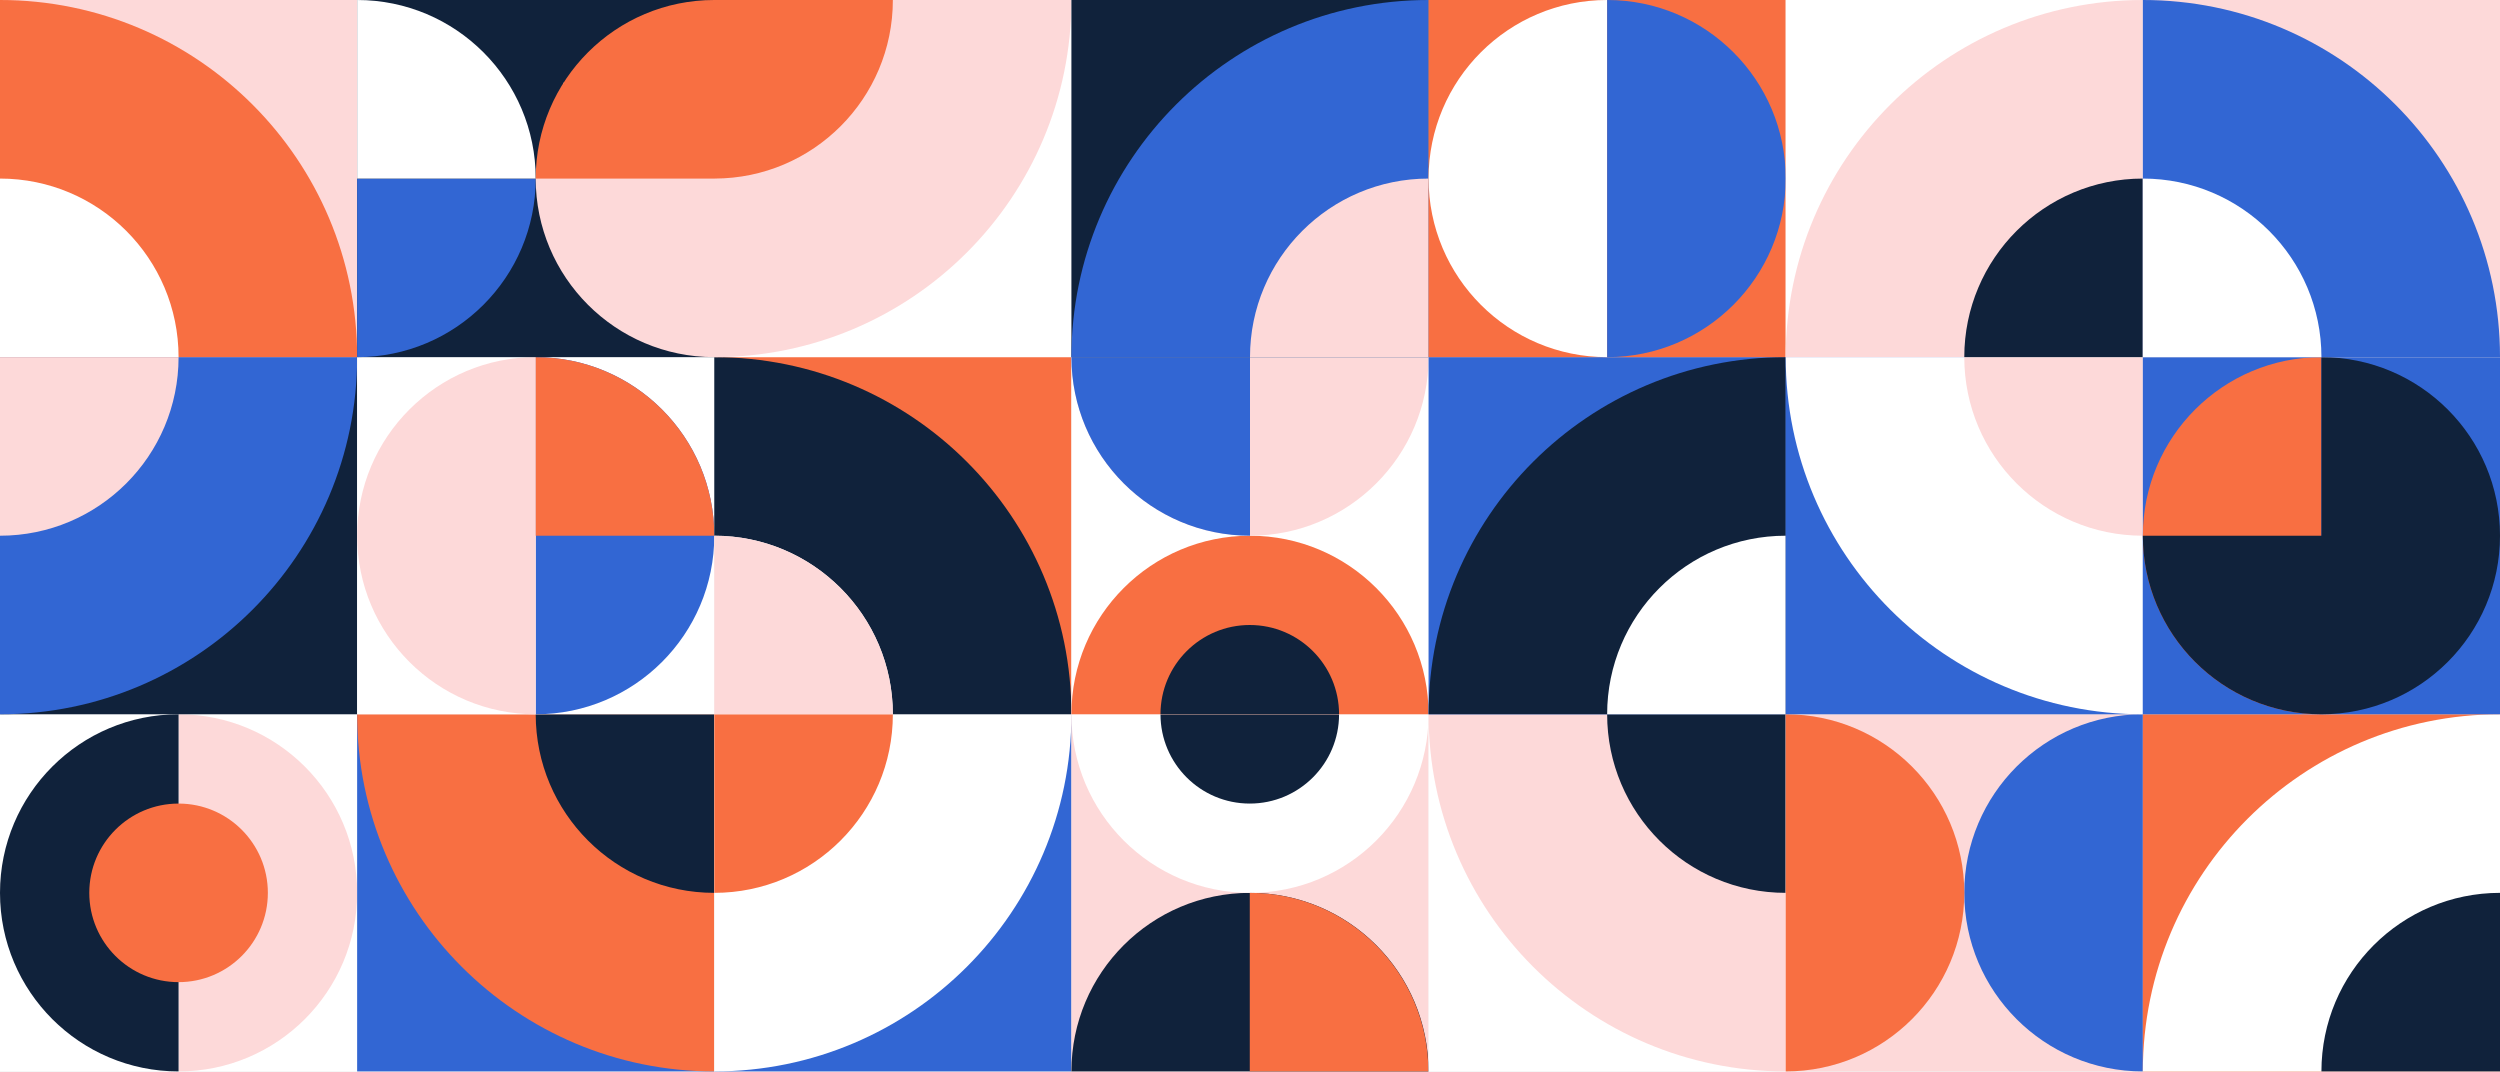
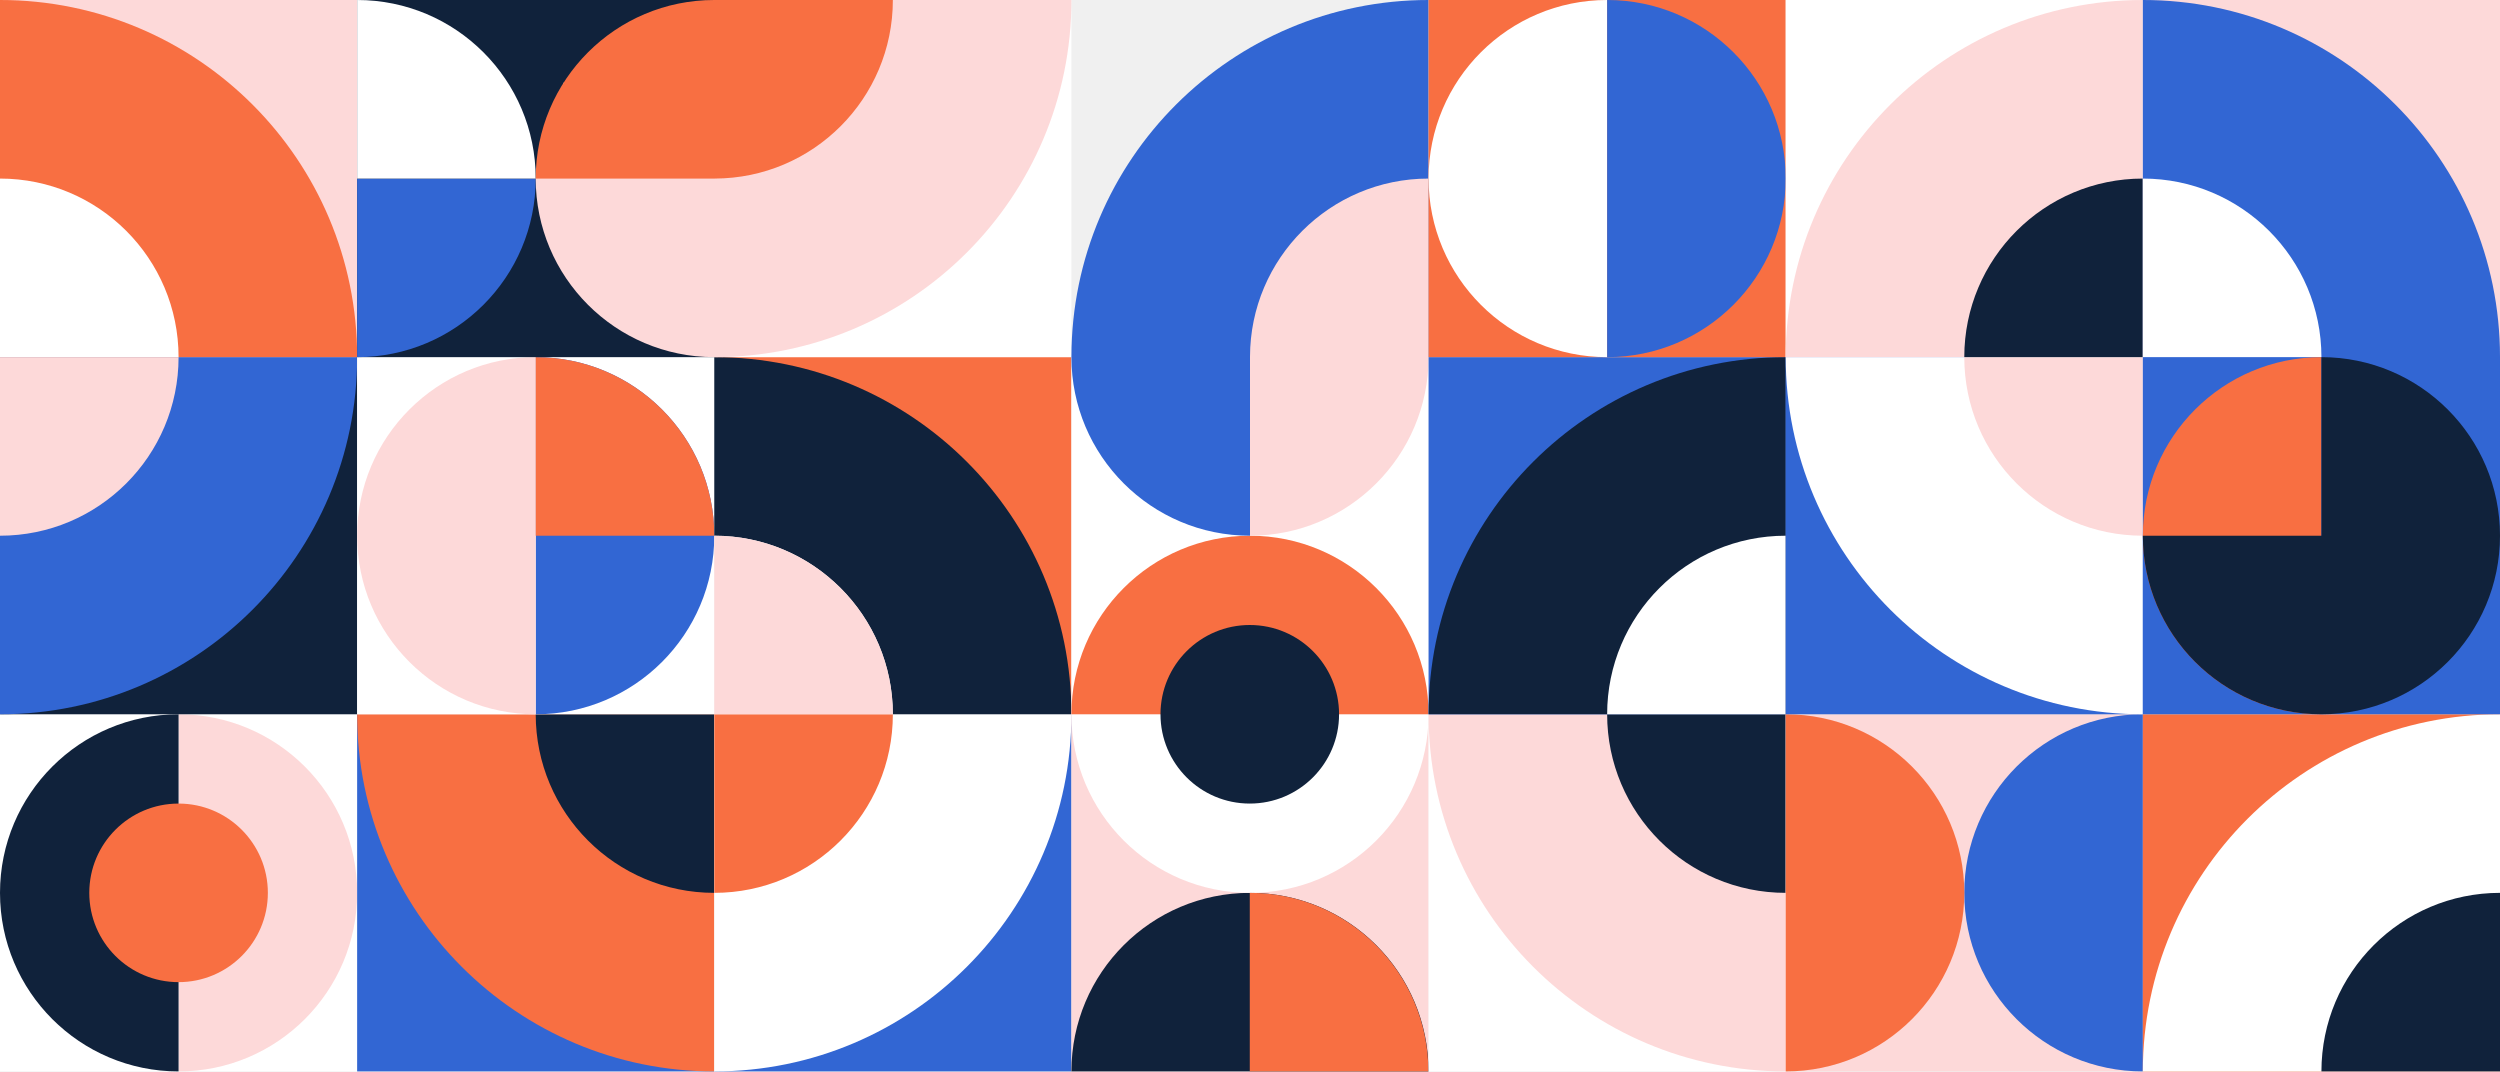
<svg xmlns="http://www.w3.org/2000/svg" width="100%" height="100%" viewBox="0 0 8400 3600" version="1.1" xml:space="preserve" style="fill-rule:evenodd;clip-rule:evenodd;stroke-linejoin:round;stroke-miterlimit:2;">
  <g id="Group-33">
    <rect id="Rectangle" x="0" y="2400" width="1200" height="1200" style="fill:#fff;" />
    <path id="Path" d="M600,3600c331.371,0 600,-268.629 600,-600c0,-331.371 -268.629,-600 -600,-600" style="fill:#fdd9d9;" />
    <path id="Path1" d="M600,3600c-331.371,0 -600,-268.629 -600,-600c0,-331.371 268.629,-600 600,-600" style="fill:#10223b;" />
    <circle id="Oval" cx="600" cy="3000" r="300" style="fill:#f86f42;" />
  </g>
  <g id="Group-32">
    <path id="Rectangle1" d="M548.25,1783.5l651.75,-583.5l0,1200l-1200,0l548.25,-616.5Z" style="fill:#10223b;" />
    <path id="Path2" d="M0,2400c662.742,0 1200,-537.258 1200,-1200l-1200,0" style="fill:#3266d3;" />
    <path id="Path3" d="M600,1200c0,331.371 -268.629,600 -600,600l0,-600" style="fill:#fdd9d9;" />
  </g>
  <g id="Group-31">
    <path id="Rectangle2" d="M0,0l1200,0l0,1200l-447.75,-527.25l-752.25,-672.75Z" style="fill:#fdd9d9;" />
    <path id="Path4" d="M0,0c662.742,0 1200,537.258 1200,1200l-1200,0" style="fill:#f86f42;" />
    <path id="Path5" d="M600,1200c0,-331.371 -268.629,-600 -600,-600l0,600" style="fill:#fff;" />
  </g>
  <g id="Group-28">
    <path id="Rectangle3" d="M1851.75,3012l-651.75,-612l0,1200l1200,0l-548.25,-588Z" style="fill:#3266d3;" />
    <path id="Path6" d="M2400,3600c-662.742,0 -1200,-537.258 -1200,-1200l1200,0" style="fill:#f86f42;" />
    <path id="Path7" d="M1800,2400c0,331.371 268.629,600 600,600l0,-600" style="fill:#10223b;" />
  </g>
  <g id="Group-27">
    <rect id="Rectangle4" x="1200" y="1200" width="1200" height="1200" style="fill:#fff;" />
    <path id="Path8" d="M1800,2400c331.371,0 600,-268.629 600,-600c0,-331.371 -268.629,-600 -600,-600" style="fill:#3266d3;" />
    <path id="Path9" d="M1800,2400c-331.371,0 -600,-268.629 -600,-600c0,-331.371 268.629,-600 600,-600" style="fill:#fdd9d9;" />
    <path id="Path10" d="M2400,1800c0,-331.371 -268.629,-600 -600,-600l0,600" style="fill:#f86f42;" />
  </g>
  <g id="Group-26">
    <rect id="Rectangle5" x="1200" y="0" width="1200" height="1200" style="fill:#10223b;" />
    <path id="Path11" d="M1800,600c0,331.371 -268.629,600 -600,600l0,-600" style="fill:#3266d3;" />
    <path id="Path12" d="M1800,600c0,-331.371 -268.629,-600 -600,-600l0,600" style="fill:#fff;" />
  </g>
  <g id="Group-23">
    <path id="Rectangle6" d="M2987.25,3022.5l612.75,-622.5l0,1200l-1200,0l587.25,-577.5Z" style="fill:#3266d3;" />
    <path id="Path13" d="M2400,3600c662.742,0 1200,-537.258 1200,-1200l-1200,0" style="fill:#fff;" />
    <path id="Path14" d="M3000,2400c0,331.371 -268.629,600 -600,600l0,-600" style="fill:#f86f42;" />
  </g>
  <g id="Group-22">
    <path id="Rectangle7" d="M2400,1200l1200,1200l0,-1200l-1200,0Z" style="fill:#f86f42;" />
    <path id="Path15" d="M2400,1200c662.742,0 1200,537.258 1200,1200l-600,0c0,-331.371 -268.629,-600 -600,-600l0,-600Z" style="fill:#10223b;" />
    <path id="Path16" d="M3000,2400c0,-331.371 -268.629,-600 -600,-600l0,600" style="fill:#fdd9d9;" />
  </g>
  <g id="Group-21">
    <rect id="Rectangle8" x="2400" y="0" width="1200" height="1200" style="fill:#fff;" />
    <path id="Path17" d="M2399.03,1200l0.971,0.001c662.742,0 1200,-537.258 1200,-1200l-1200,0l-506.116,277.608l-93.884,322.392c0,331.039 268.092,599.463 599.029,599.999Z" style="fill:#fdd9d9;" />
    <path id="Path18" d="M2400,600l-600,0c0,-331.371 268.629,-600 600,-600l600,0c0,331.039 -268.092,599.463 -599.029,599.999l-0.971,0.001Z" style="fill:#f86f42;" />
  </g>
  <g id="Group-18">
    <path id="Rectangle9" d="M4800,3600l0,-1200l-1200,0l-0,1200l1200,0Z" style="fill:#fdd9d9;" />
    <path id="Path19" d="M4800,3600c0,-331.371 -268.629,-600 -600,-600c-331.371,0 -600,268.629 -600,600" style="fill:#10223b;" />
    <path id="Path20" d="M4800,2400c0,331.371 -268.629,600 -600,600c-331.371,0 -600,-268.629 -600,-600" style="fill:#fff;" />
-     <path id="Path21" d="M3899.25,2400c0,165.685 134.315,300 300,300c165.685,0 300,-134.315 300,-300" style="fill:#10223b;" />
-     <path id="Path22" d="M4199.25,3000c331.371,0 600,268.629 600,600l-600,0" style="fill:#f86f42;" />
+     <path id="Path21" d="M4199.25,3000c331.371,0 600,268.629 600,600l-600,0" style="fill:#f86f42;" />
  </g>
  <g id="Group-17">
    <path id="Rectangle10" d="M4800,2400l0,-1200l-1200,-0l-0,1200l1200,0Z" style="fill:#fff;" />
-     <path id="Path23" d="M4800,2400c0,-331.371 -268.629,-600 -600,-600c-331.371,-0 -600,268.629 -600,600" style="fill:#f86f42;" />
-     <path id="Path24" d="M4800,1200c0,331.371 -268.629,600 -600,600c-331.371,-0 -600,-268.629 -600,-600" style="fill:#fdd9d9;" />
-     <path id="Path25" d="M4200,1800c-331.371,-0 -600,-268.629 -600,-600l600,-0" style="fill:#3266d3;" />
-     <path id="Path26" d="M3899.25,2400c-0,-165.685 134.315,-300 300,-300c165.685,0 300,134.315 300,300" style="fill:#10223b;" />
+     <path id="Path22" d="M4800,2400c0,-331.371 -268.629,-600 -600,-600c-331.371,-0 -600,268.629 -600,600" style="fill:#f86f42;" />
+     <circle cx="4199.25" cy="2400" r="300" style="fill:#10223b;" />
  </g>
  <g id="Group-16">
-     <rect id="Rectangle11" x="3600" y="0" width="1200" height="1200" style="fill:#10223b;" />
-     <path id="Path27" d="M4800,0c-662.742,0 -1200,537.258 -1200,1200l1200,0" style="fill:#3266d3;" />
-     <path id="Path28" d="M4200,1200c0,-331.371 268.629,-600 600,-600l0,600" style="fill:#fdd9d9;" />
+     <path id="Path23" d="M3600,1198.06c1.073,-661.875 537.919,-1198.06 1200,-1198.06l0,1200l-600,0l0,600c-331.371,-0 -600,-268.629 -600,-600l0.002,-1.941Z" style="fill:#3266d3;" />
+     <path id="Path24" d="M4800,1200c0,331.371 -268.629,600 -600,600l0,-600l0.001,-0.971c0.536,-330.937 268.96,-599.029 599.999,-599.029l0,600Z" style="fill:#fdd9d9;" />
  </g>
  <g id="Group-13">
-     <rect id="Rectangle12" x="4800" y="2400" width="1200" height="1200" style="fill:#fff;" />
-     <path id="Path29" d="M6000,3600c-662.742,0 -1200,-537.258 -1200,-1200l1200,0" style="fill:#fdd9d9;" />
-     <path id="Path30" d="M5400,2400c0,331.371 268.629,600 600,600l0,-600" style="fill:#10223b;" />
+     <rect id="Rectangle11" x="4800" y="2400" width="1200" height="1200" style="fill:#fff;" />
+     <path id="Path25" d="M6000,3600c-662.742,0 -1200,-537.258 -1200,-1200l1200,0" style="fill:#fdd9d9;" />
+     <path id="Path26" d="M5400,2400c0,331.371 268.629,600 600,600l0,-600" style="fill:#10223b;" />
  </g>
  <g id="Group-12">
-     <rect id="Rectangle13" x="4800" y="1200" width="1200" height="1200" style="fill:#3266d3;" />
-     <path id="Path31" d="M6000,1200c-662.742,0 -1200,537.258 -1200,1200l1200,0" style="fill:#10223b;" />
-     <path id="Path32" d="M5400,2400c0,-331.371 268.629,-600 600,-600l0,600" style="fill:#fff;" />
+     <rect id="Rectangle12" x="4800" y="1200" width="1200" height="1200" style="fill:#3266d3;" />
+     <path id="Path27" d="M6000,1200c-662.742,0 -1200,537.258 -1200,1200l1200,0" style="fill:#10223b;" />
+     <path id="Path28" d="M5400,2400c0,-331.371 268.629,-600 600,-600l0,600" style="fill:#fff;" />
  </g>
  <g id="Group-11">
-     <rect id="Rectangle14" x="4800" y="0" width="1200" height="1200" style="fill:#f86f42;" />
-     <path id="Path33" d="M5400,0c-331.371,0 -600,268.629 -600,600c0,331.371 268.629,600 600,600" style="fill:#fff;" />
-     <path id="Path34" d="M5400,0c331.371,0 600,268.629 600,600c0,331.371 -268.629,600 -600,600" style="fill:#3266d3;" />
+     <rect id="Rectangle13" x="4800" y="0" width="1200" height="1200" style="fill:#f86f42;" />
+     <path id="Path29" d="M5400,0c-331.371,0 -600,268.629 -600,600c0,331.371 268.629,600 600,600" style="fill:#fff;" />
+     <path id="Path30" d="M5400,0c331.371,0 600,268.629 600,600c0,331.371 -268.629,600 -600,600" style="fill:#3266d3;" />
  </g>
  <g id="Group-8">
-     <rect id="Rectangle15" x="6000" y="2400" width="1200" height="1200" style="fill:#fdd9d9;" />
-     <path id="Path35" d="M7200,2400c-331.371,0 -600,268.629 -600,600c0,331.371 268.629,600 600,600" style="fill:#3266d3;" />
-     <path id="Path36" d="M6000,2400c331.371,0 600,268.629 600,600c0,331.371 -268.629,600 -600,600" style="fill:#f86f42;" />
+     <rect id="Rectangle14" x="6000" y="2400" width="1200" height="1200" style="fill:#fdd9d9;" />
+     <path id="Path31" d="M7200,2400c-331.371,0 -600,268.629 -600,600c0,331.371 268.629,600 600,600" style="fill:#3266d3;" />
+     <path id="Path32" d="M6000,2400c331.371,0 600,268.629 600,600c0,331.371 -268.629,600 -600,600" style="fill:#f86f42;" />
  </g>
  <g id="Group-7">
-     <rect id="Rectangle16" x="6000" y="1200" width="1200" height="1200" style="fill:#3266d3;" />
-     <path id="Path37" d="M7200,2400c-662.742,0 -1200,-537.258 -1200,-1200l1200,0" style="fill:#fff;" />
-     <path id="Path38" d="M6600,1200c0,331.371 268.629,600 600,600l0,-600" style="fill:#fdd9d9;" />
+     <rect id="Rectangle15" x="6000" y="1200" width="1200" height="1200" style="fill:#3266d3;" />
+     <path id="Path33" d="M7200,2400c-662.742,0 -1200,-537.258 -1200,-1200l1200,0" style="fill:#fff;" />
+     <path id="Path34" d="M6600,1200c0,331.371 268.629,600 600,600l0,-600" style="fill:#fdd9d9;" />
  </g>
  <g id="Group-6">
-     <rect id="Rectangle17" x="6000" y="0" width="1200" height="1200" style="fill:#fff;" />
-     <path id="Path39" d="M7200,0c-662.742,0 -1200,537.258 -1200,1200l1200,0" style="fill:#fdd9d9;" />
-     <path id="Path40" d="M6600,1200c0,-331.371 268.629,-600 600,-600l0,600" style="fill:#10223b;" />
+     <rect id="Rectangle16" x="6000" y="0" width="1200" height="1200" style="fill:#fff;" />
+     <path id="Path35" d="M7200,0c-662.742,0 -1200,537.258 -1200,1200l1200,0" style="fill:#fdd9d9;" />
+     <path id="Path36" d="M6600,1200c0,-331.371 268.629,-600 600,-600l0,600" style="fill:#10223b;" />
  </g>
  <g id="Group-3">
-     <rect id="Rectangle18" x="7200" y="2400" width="1200" height="1200" style="fill:#f86f42;" />
-     <path id="Path41" d="M8400,2400c-662.742,0 -1200,537.258 -1200,1200l1200,0" style="fill:#fff;" />
-     <path id="Path42" d="M7800,3600c0,-331.371 268.629,-600 600,-600l0,600" style="fill:#10223b;" />
+     <rect id="Rectangle17" x="7200" y="2400" width="1200" height="1200" style="fill:#f86f42;" />
+     <path id="Path37" d="M8400,2400c-662.742,0 -1200,537.258 -1200,1200l1200,0" style="fill:#fff;" />
+     <path id="Path38" d="M7800,3600c0,-331.371 268.629,-600 600,-600l0,600" style="fill:#10223b;" />
  </g>
+   <rect id="Rectangle18" x="7200" y="0" width="1200" height="1200" style="fill:#fdd9d9;" />
+   <path id="Rectangle19" d="M7200,0c662.742,0 1200,537.258 1200,1200l0,1200l-1200,0l0,-2400Z" style="fill:#3266d3;" />
+   <path id="Path39" d="M7800,1200c0,-331.371 -268.629,-600 -600,-600l0,600" style="fill:#fff;" />
  <g id="Group-2">
-     <rect id="Rectangle19" x="7200" y="1200" width="1200" height="1200" style="fill:#3266d3;" />
-     <path id="Path43" d="M7800,1200c-331.371,0 -600,268.629 -600,600c0,331.371 268.629,600 600,600" style="fill:#f86f42;" />
-     <path id="Path44" d="M7799.03,2400c-330.937,-0.536 -599.029,-268.96 -599.029,-599.999l600,-0l0,-600c331.371,-0 600,268.629 600,600c0,331.371 -268.629,600 -600,600l-0.971,-0.001Z" style="fill:#10223b;" />
-   </g>
-   <g id="Group-1">
-     <rect id="Rectangle20" x="7200" y="0" width="1200" height="1200" style="fill:#fdd9d9;" />
-     <path id="Path45" d="M7200,0c662.742,0 1200,537.258 1200,1200l-1200,0" style="fill:#3266d3;" />
-     <path id="Path46" d="M7800,1200c0,-331.371 -268.629,-600 -600,-600l0,600" style="fill:#fff;" />
+     <path id="Path40" d="M7800,1200c-331.371,0 -600,268.629 -600,600c0,331.371 268.629,600 600,600" style="fill:#f86f42;" />
+     <path id="Path41" d="M7799.03,2400c-330.937,-0.536 -599.029,-268.96 -599.029,-599.999l600,-0l0,-600c331.371,-0 600,268.629 600,600c0,331.371 -268.629,600 -600,600l-0.971,-0.001Z" style="fill:#10223b;" />
  </g>
</svg>
